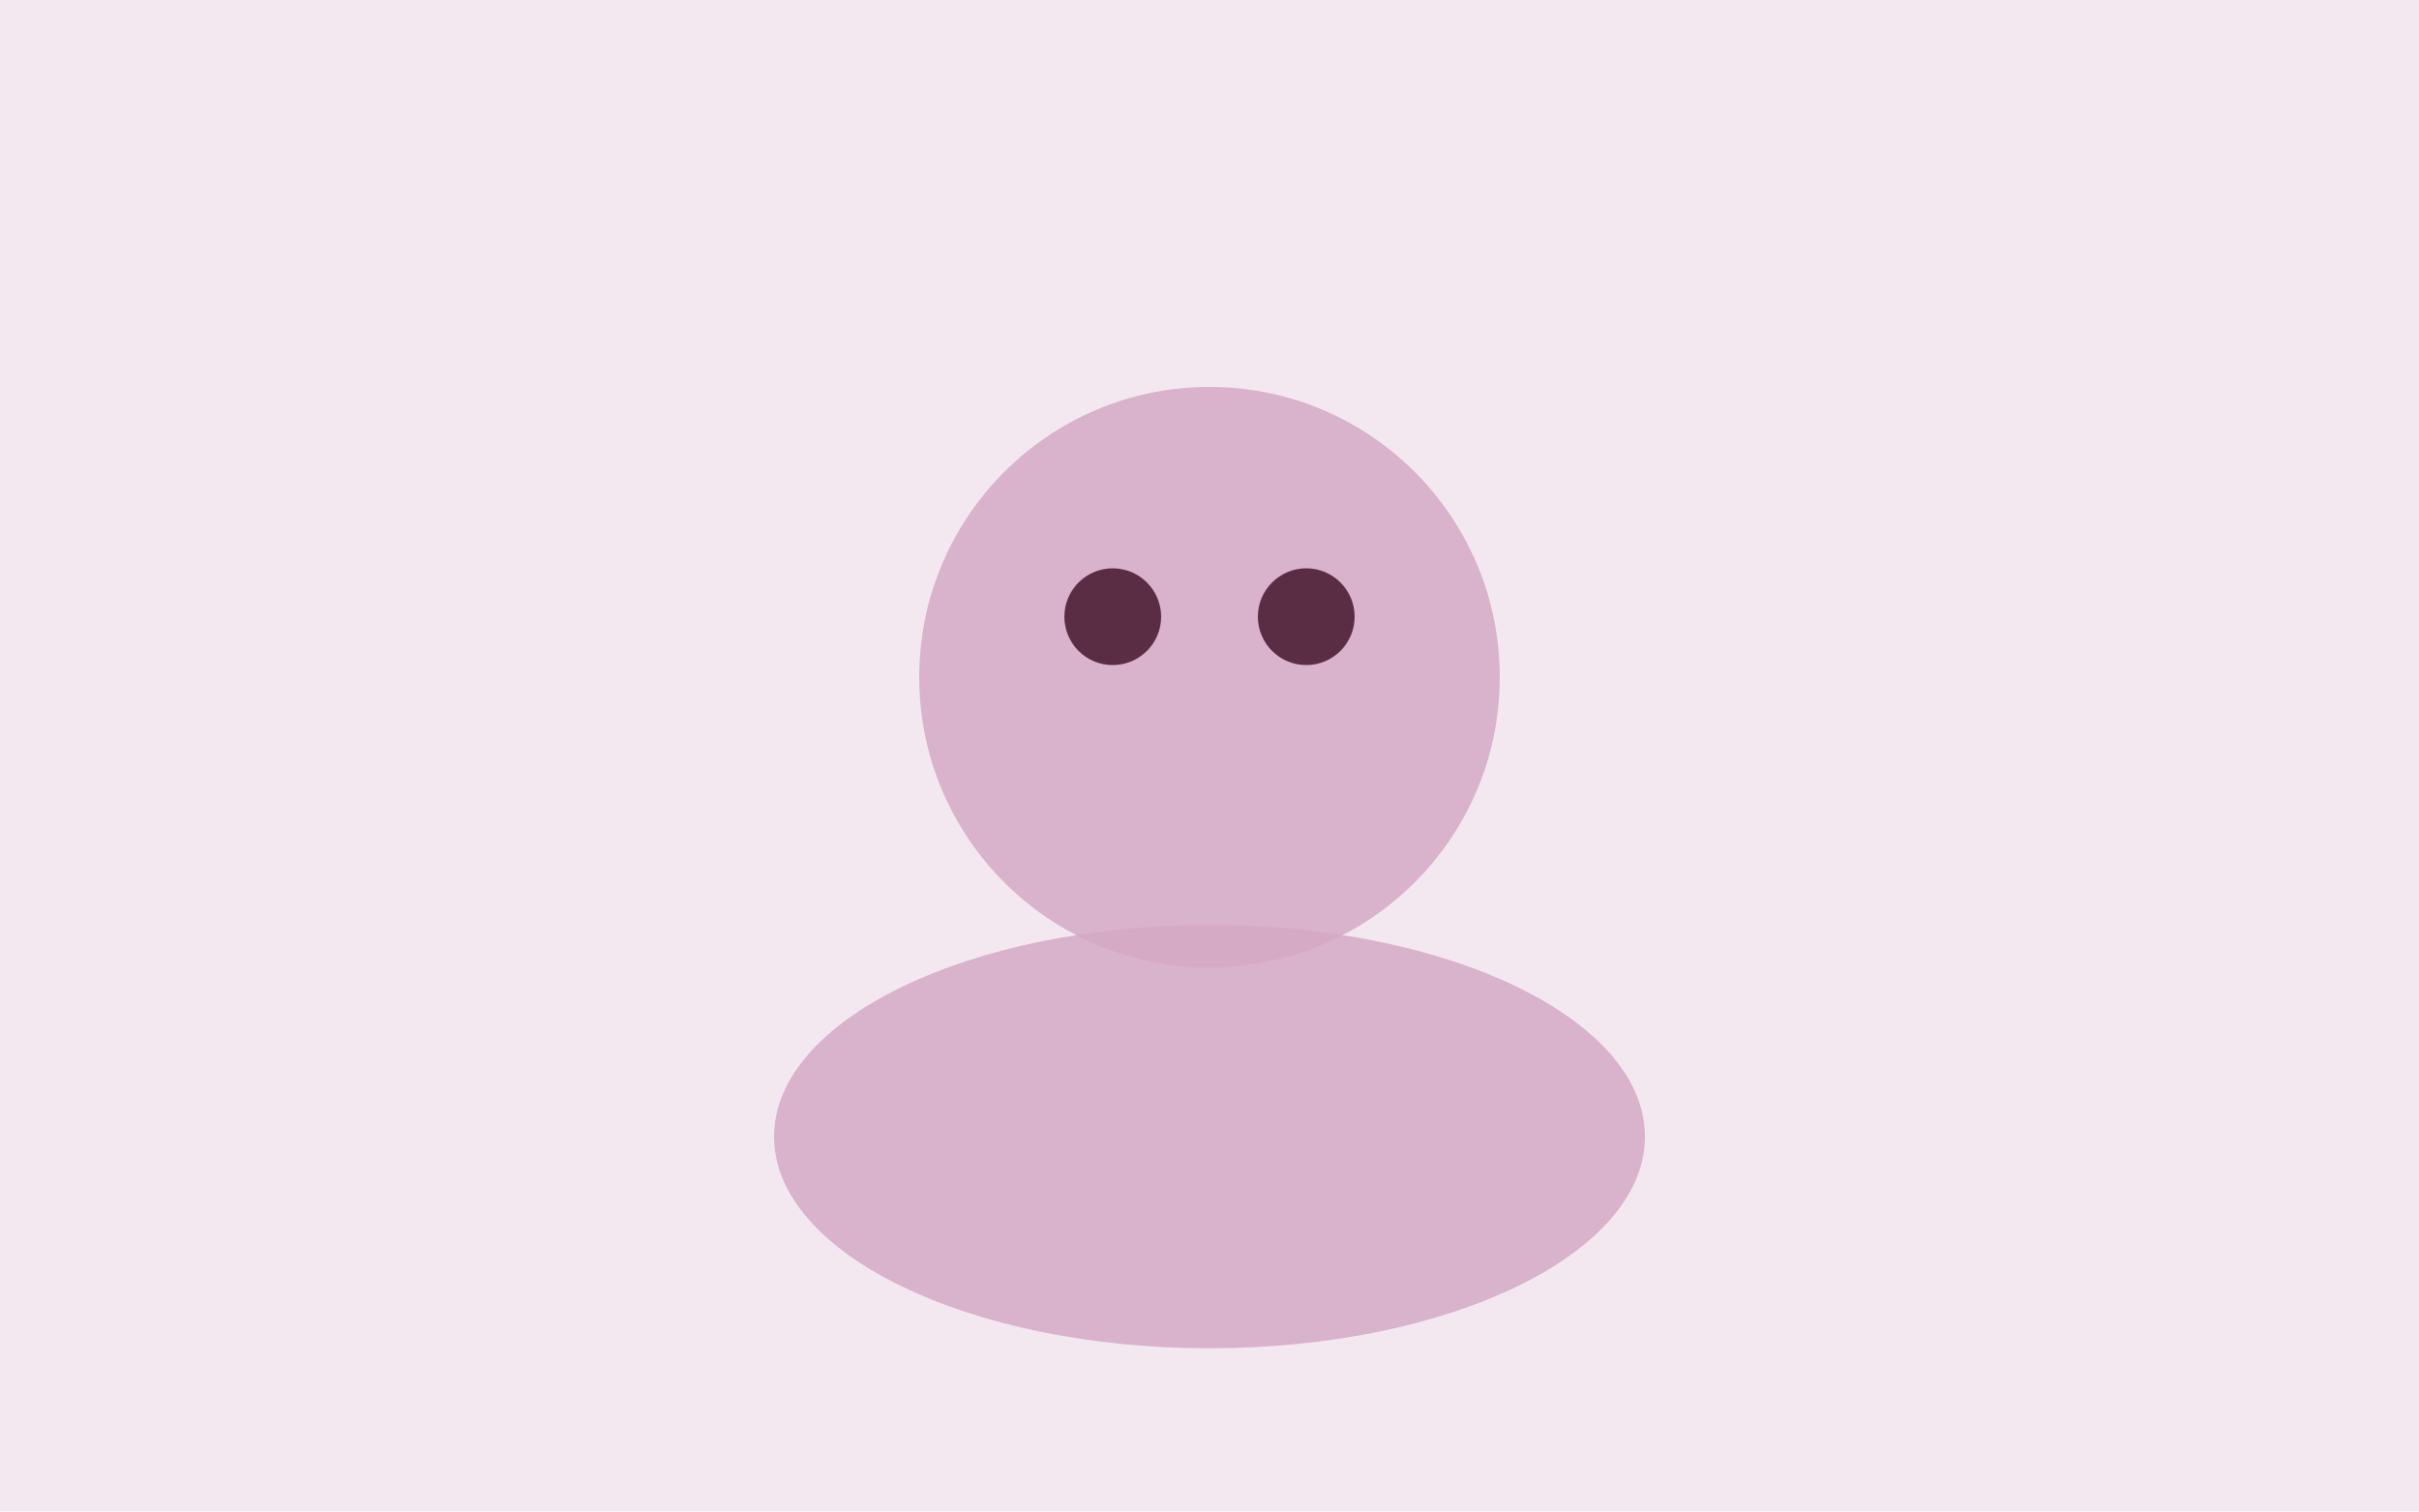
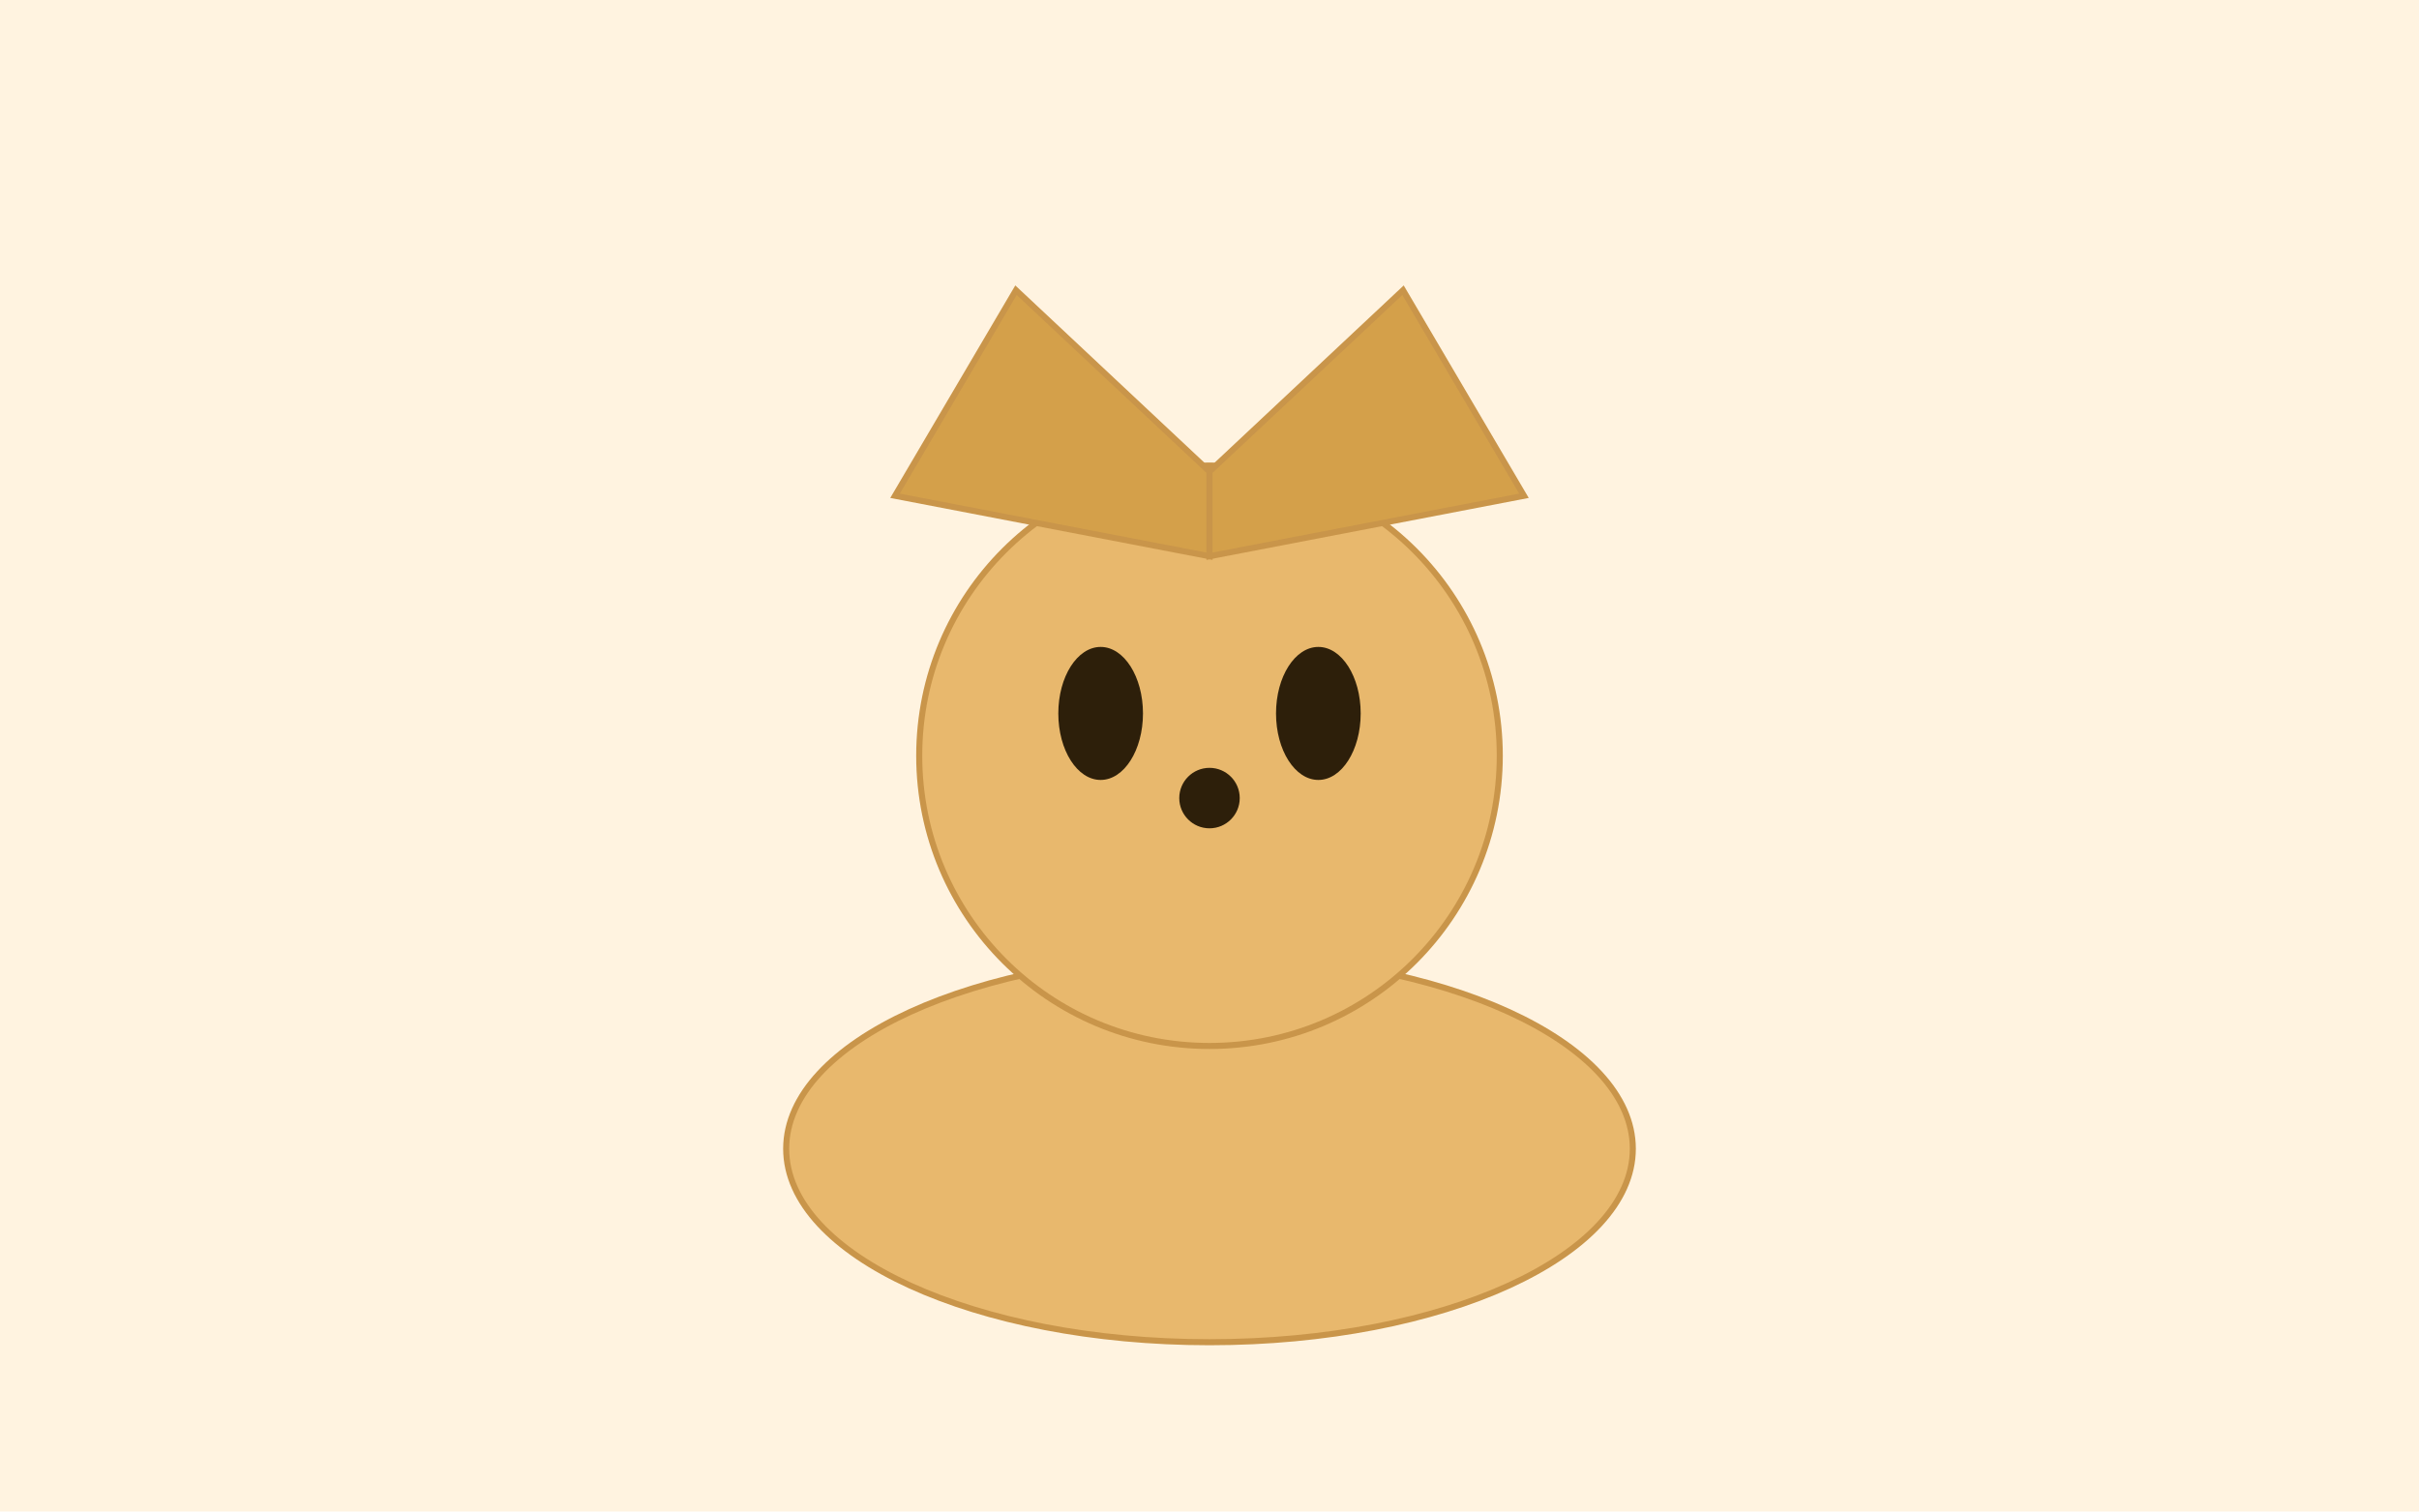
<svg xmlns="http://www.w3.org/2000/svg" viewBox="0 0 400 250" fill="none">
-   <rect width="400" height="250" fill="#f4e8f0" />
-   <circle cx="200" cy="112" r="48" fill="#d5a8c4" opacity="0.85" />
-   <ellipse cx="200" cy="188" rx="72" ry="35" fill="#d5a8c4" opacity="0.85" />
-   <circle cx="184" cy="102" r="8" fill="#5a2d45" />
-   <circle cx="216" cy="102" r="8" fill="#5a2d45" />
+   <rect width="400" height="250" fill="#fff3e0" />
+   <ellipse cx="200" cy="190" rx="70" ry="32" fill="#e8b86d" stroke="#c9954a" strokeWidth="2" />
+   <circle cx="200" cy="125" r="48" fill="#e8b86d" stroke="#c9954a" strokeWidth="2" />
+   <path d="M200 78 L168 48 L148 82 L200 92 Z" fill="#d4a04a" stroke="#c9954a" strokeWidth="2" />
+   <path d="M200 78 L232 48 L252 82 L200 92 Z" fill="#d4a04a" stroke="#c9954a" strokeWidth="2" />
+   <ellipse cx="182" cy="118" rx="7" ry="11" fill="#2d1f0a" />
+   <ellipse cx="218" cy="118" rx="7" ry="11" fill="#2d1f0a" />
+   <circle cx="200" cy="132" r="5" fill="#2d1f0a" />
</svg>
